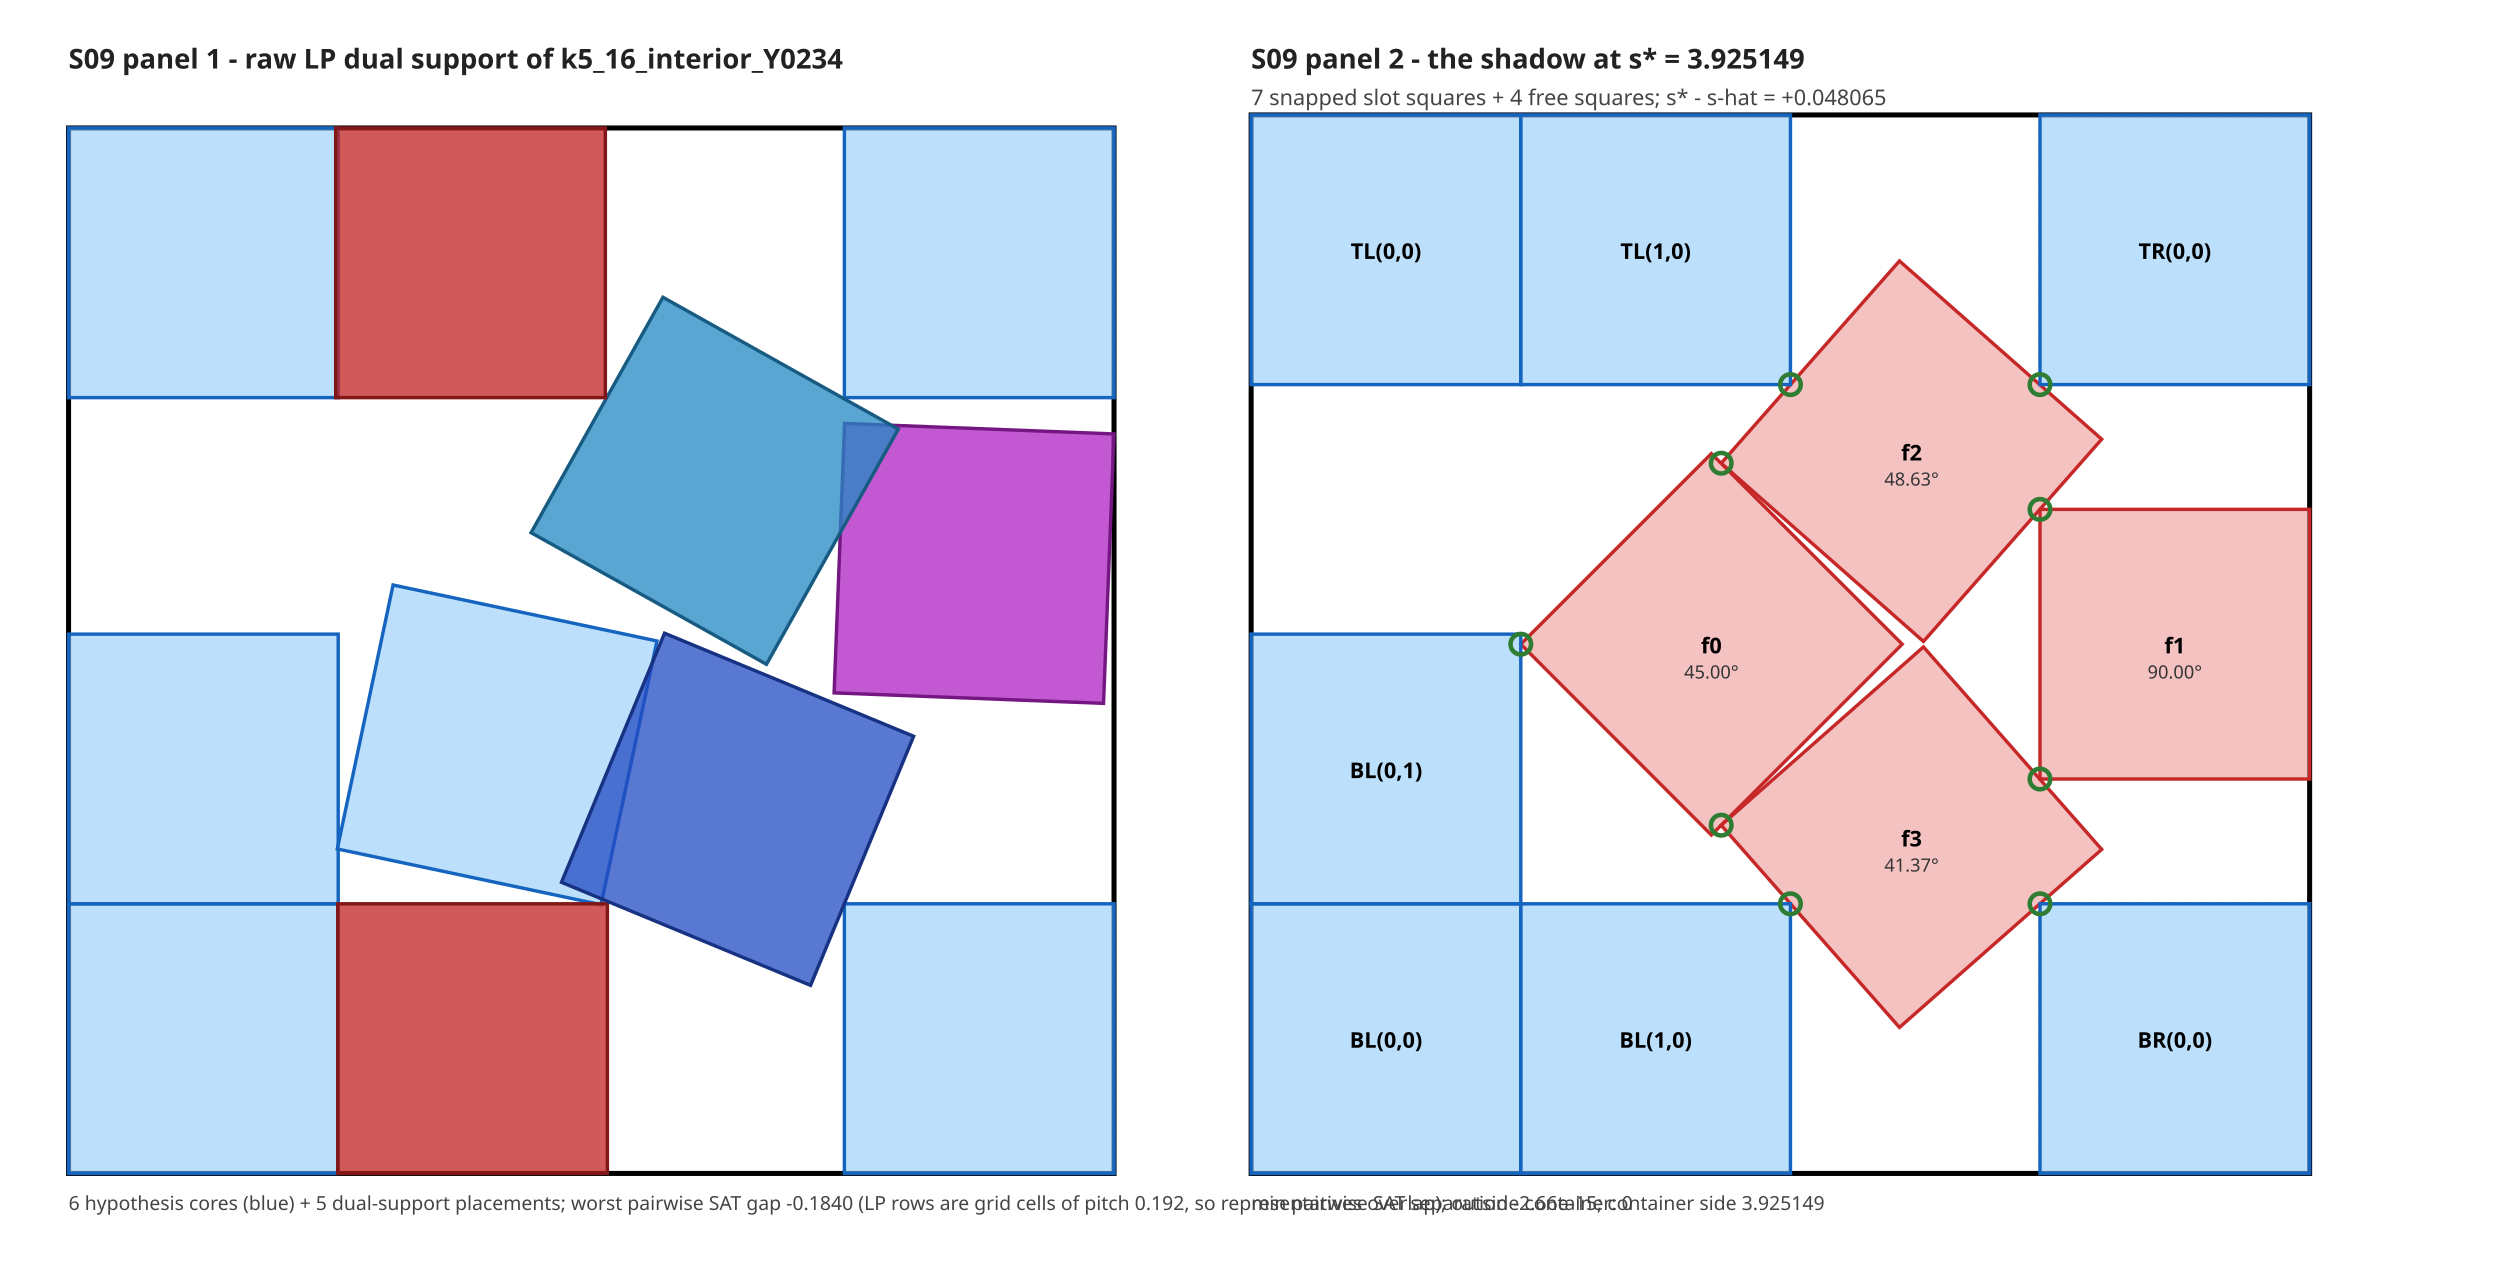
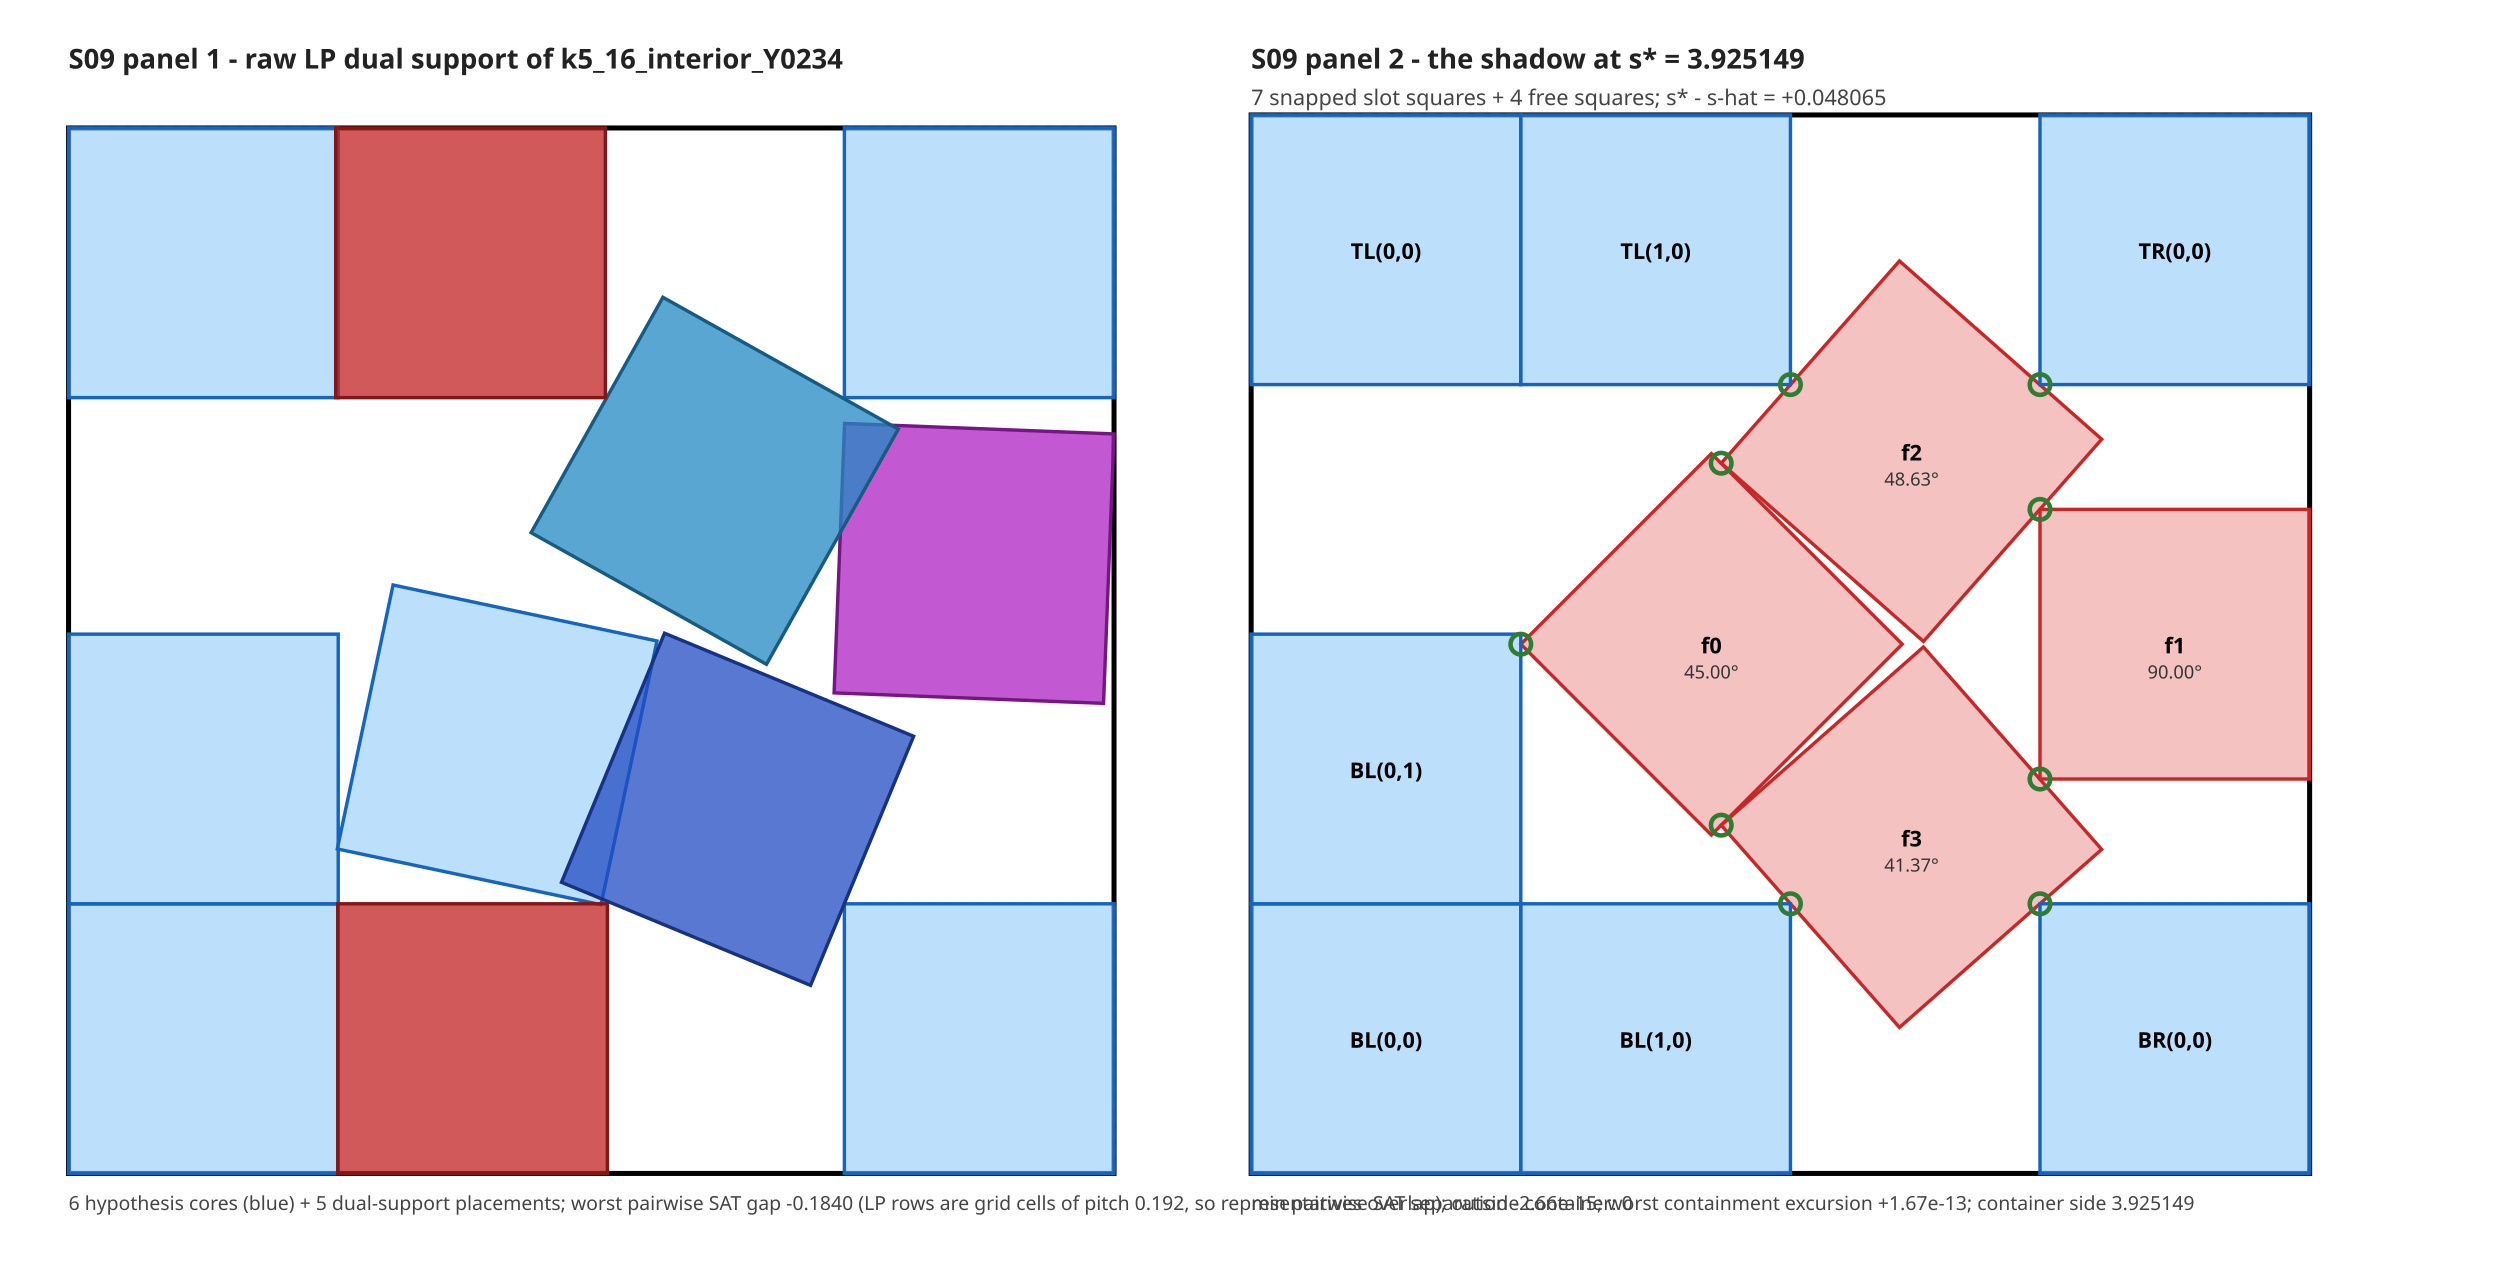
<svg xmlns="http://www.w3.org/2000/svg" width="1094" height="553" font-family="Segoe UI, sans-serif" style="background:#fff">
  <text x="30.0" y="30.0" font-size="12" fill="#222" text-anchor="start" font-weight="bold">S09 panel 1 - raw LP dual support of k5_16_interior_Y0234</text>
  <rect x="30" y="56.0" width="457.5" height="457.5" fill="none" stroke="#000" stroke-width="2.2" />
  <rect x="30.0" y="395.5" width="118" height="118" fill="none" stroke="#bbb" stroke-width="1" stroke-dasharray="4,3" />
  <rect x="369.5" y="395.5" width="118" height="118" fill="none" stroke="#bbb" stroke-width="1" stroke-dasharray="4,3" />
  <rect x="30.0" y="56.0" width="118" height="118" fill="none" stroke="#bbb" stroke-width="1" stroke-dasharray="4,3" />
  <rect x="369.5" y="56.0" width="118" height="118" fill="none" stroke="#bbb" stroke-width="1" stroke-dasharray="4,3" />
  <polygon points="30.0,513.5 148.0,513.5 148.0,395.5 30.0,395.5" fill="#90caf9" fill-opacity="0.60" stroke="#1565c0" stroke-width="1.5" />
  <polygon points="30.0,395.5 148.0,395.5 148.0,277.5 30.0,277.5" fill="#90caf9" fill-opacity="0.60" stroke="#1565c0" stroke-width="1.5" />
  <polygon points="30.0,174.0 148.0,174.0 148.0,56.0 30.0,56.0" fill="#90caf9" fill-opacity="0.60" stroke="#1565c0" stroke-width="1.5" />
  <polygon points="369.5,513.5 487.5,513.5 487.5,395.5 369.5,395.5" fill="#90caf9" fill-opacity="0.60" stroke="#1565c0" stroke-width="1.5" />
  <polygon points="369.5,174.0 487.5,174.0 487.5,56.0 369.5,56.0" fill="#90caf9" fill-opacity="0.60" stroke="#1565c0" stroke-width="1.5" />
  <polygon points="263.0,395.9 287.5,280.5 172.0,256.0 147.6,371.5" fill="#90caf9" fill-opacity="0.60" stroke="#1565c0" stroke-width="1.5" />
  <polygon points="147.8,513.5 265.8,513.5 265.8,395.5 147.8,395.5" fill="hsl(0,70%,45%)" fill-opacity="0.75" stroke="hsl(0,70%,30%)" stroke-width="1.5" />
  <polygon points="482.9,307.8 487.5,189.9 369.6,185.3 365.0,303.2" fill="hsl(292,70%,45%)" fill-opacity="0.75" stroke="hsl(292,70%,30%)" stroke-width="1.5" />
  <polygon points="335.4,290.7 393.1,187.8 290.1,130.1 232.4,233.1" fill="hsl(202,70%,45%)" fill-opacity="0.75" stroke="hsl(202,70%,30%)" stroke-width="1.5" />
  <polygon points="146.9,174.0 264.9,174.0 264.9,56.0 146.9,56.0" fill="hsl(0,70%,45%)" fill-opacity="0.75" stroke="hsl(0,70%,30%)" stroke-width="1.5" />
  <polygon points="354.7,431.2 399.8,322.2 290.8,277.1 245.7,386.1" fill="hsl(225,70%,45%)" fill-opacity="0.75" stroke="hsl(225,70%,30%)" stroke-width="1.5" />
  <text x="30.0" y="529.5" font-size="8.5" fill="#444" text-anchor="start">6 hypothesis cores (blue) + 5 dual-support placements; worst pairwise SAT gap -0.1840 (LP rows are grid cells of pitch 0.192, so representatives overlap); outside container: 0</text>
  <text x="547.5" y="30.0" font-size="12" fill="#222" text-anchor="start" font-weight="bold">S09 panel 2 - the shadow at s* = 3.925149</text>
  <text x="547.5" y="46.0" font-size="9.5" fill="#444" text-anchor="start">7 snapped slot squares + 4 free squares; s* - s-hat = +0.048065</text>
  <rect x="547.496" y="50.3" width="463.2" height="463.2" fill="none" stroke="#000" stroke-width="2.2" />
  <rect x="547.5" y="395.5" width="118" height="118" fill="none" stroke="#bbb" stroke-width="1" stroke-dasharray="4,3" />
  <rect x="892.7" y="395.5" width="118" height="118" fill="none" stroke="#bbb" stroke-width="1" stroke-dasharray="4,3" />
  <rect x="547.5" y="50.3" width="118" height="118" fill="none" stroke="#bbb" stroke-width="1" stroke-dasharray="4,3" />
  <rect x="892.7" y="50.3" width="118" height="118" fill="none" stroke="#bbb" stroke-width="1" stroke-dasharray="4,3" />
  <polygon points="748.9,365.4 832.4,281.9 748.9,198.5 665.5,281.9" fill="#ef9a9a" fill-opacity="0.60" stroke="#c62828" stroke-width="1.5" />
  <text x="748.9" y="285.9" font-size="9.5" fill="#000" text-anchor="middle" font-weight="bold">f0</text>
  <text x="748.9" y="296.9" font-size="8" fill="#333" text-anchor="middle">45.00°</text>
  <polygon points="1010.7,340.9 1010.7,222.9 892.7,222.9 892.7,340.9" fill="#ef9a9a" fill-opacity="0.60" stroke="#c62828" stroke-width="1.5" />
  <text x="951.7" y="285.9" font-size="9.5" fill="#000" text-anchor="middle" font-weight="bold">f1</text>
  <text x="951.7" y="296.9" font-size="8" fill="#333" text-anchor="middle">90.00°</text>
  <polygon points="841.7,280.7 919.7,192.2 831.2,114.2 753.2,202.7" fill="#ef9a9a" fill-opacity="0.60" stroke="#c62828" stroke-width="1.5" />
  <text x="836.5" y="201.5" font-size="9.5" fill="#000" text-anchor="middle" font-weight="bold">f2</text>
  <text x="836.5" y="212.5" font-size="8" fill="#333" text-anchor="middle">48.63°</text>
  <polygon points="831.2,449.6 919.7,371.7 841.7,283.1 753.2,361.1" fill="#ef9a9a" fill-opacity="0.60" stroke="#c62828" stroke-width="1.5" />
  <text x="836.5" y="370.4" font-size="9.5" fill="#000" text-anchor="middle" font-weight="bold">f3</text>
  <text x="836.5" y="381.4" font-size="8" fill="#333" text-anchor="middle">41.37°</text>
  <polygon points="547.5,513.5 665.5,513.5 665.5,395.5 547.5,395.5" fill="#90caf9" fill-opacity="0.60" stroke="#1565c0" stroke-width="1.5" />
  <text x="606.5" y="458.5" font-size="9.5" fill="#000" text-anchor="middle" font-weight="bold">BL(0,0)</text>
  <polygon points="547.5,395.5 665.5,395.5 665.5,277.5 547.5,277.5" fill="#90caf9" fill-opacity="0.60" stroke="#1565c0" stroke-width="1.5" />
  <text x="606.5" y="340.5" font-size="9.5" fill="#000" text-anchor="middle" font-weight="bold">BL(0,1)</text>
  <polygon points="665.5,513.5 783.5,513.5 783.5,395.5 665.5,395.5" fill="#90caf9" fill-opacity="0.60" stroke="#1565c0" stroke-width="1.5" />
  <text x="724.5" y="458.5" font-size="9.5" fill="#000" text-anchor="middle" font-weight="bold">BL(1,0)</text>
  <polygon points="892.7,513.5 1010.7,513.5 1010.7,395.5 892.7,395.5" fill="#90caf9" fill-opacity="0.60" stroke="#1565c0" stroke-width="1.5" />
  <text x="951.7" y="458.5" font-size="9.5" fill="#000" text-anchor="middle" font-weight="bold">BR(0,0)</text>
  <polygon points="547.5,168.3 665.5,168.3 665.5,50.3 547.5,50.3" fill="#90caf9" fill-opacity="0.60" stroke="#1565c0" stroke-width="1.5" />
  <text x="606.5" y="113.3" font-size="9.5" fill="#000" text-anchor="middle" font-weight="bold">TL(0,0)</text>
  <polygon points="665.5,168.3 783.5,168.3 783.5,50.3 665.5,50.3" fill="#90caf9" fill-opacity="0.60" stroke="#1565c0" stroke-width="1.5" />
  <text x="724.5" y="113.3" font-size="9.5" fill="#000" text-anchor="middle" font-weight="bold">TL(1,0)</text>
  <polygon points="892.7,168.3 1010.7,168.3 1010.7,50.3 892.7,50.3" fill="#90caf9" fill-opacity="0.60" stroke="#1565c0" stroke-width="1.5" />
  <text x="951.7" y="113.3" font-size="9.5" fill="#000" text-anchor="middle" font-weight="bold">TR(0,0)</text>
  <circle cx="753.2" cy="202.7" r="4.5" fill="none" stroke="#2e7d32" stroke-width="2" />
  <circle cx="753.2" cy="361.1" r="4.5" fill="none" stroke="#2e7d32" stroke-width="2" />
  <circle cx="665.5" cy="281.9" r="4.5" fill="none" stroke="#2e7d32" stroke-width="2" />
  <circle cx="892.7" cy="222.9" r="4.5" fill="none" stroke="#2e7d32" stroke-width="2" />
  <circle cx="892.7" cy="340.9" r="4.5" fill="none" stroke="#2e7d32" stroke-width="2" />
  <circle cx="783.5" cy="168.3" r="4.5" fill="none" stroke="#2e7d32" stroke-width="2" />
  <circle cx="892.7" cy="168.3" r="4.5" fill="none" stroke="#2e7d32" stroke-width="2" />
  <circle cx="783.5" cy="395.5" r="4.5" fill="none" stroke="#2e7d32" stroke-width="2" />
  <circle cx="892.7" cy="395.5" r="4.5" fill="none" stroke="#2e7d32" stroke-width="2" />
-   <text x="547.5" y="529.5" font-size="8.5" fill="#444" text-anchor="start">min pairwise SAT separation -2.66e-15; container side 3.925149</text>
+   <text x="547.5" y="529.5" font-size="8.5" fill="#444" text-anchor="start">min pairwise SAT separation -2.66e-15; worst containment excursion +1.67e-13; container side 3.925149</text>
</svg>
